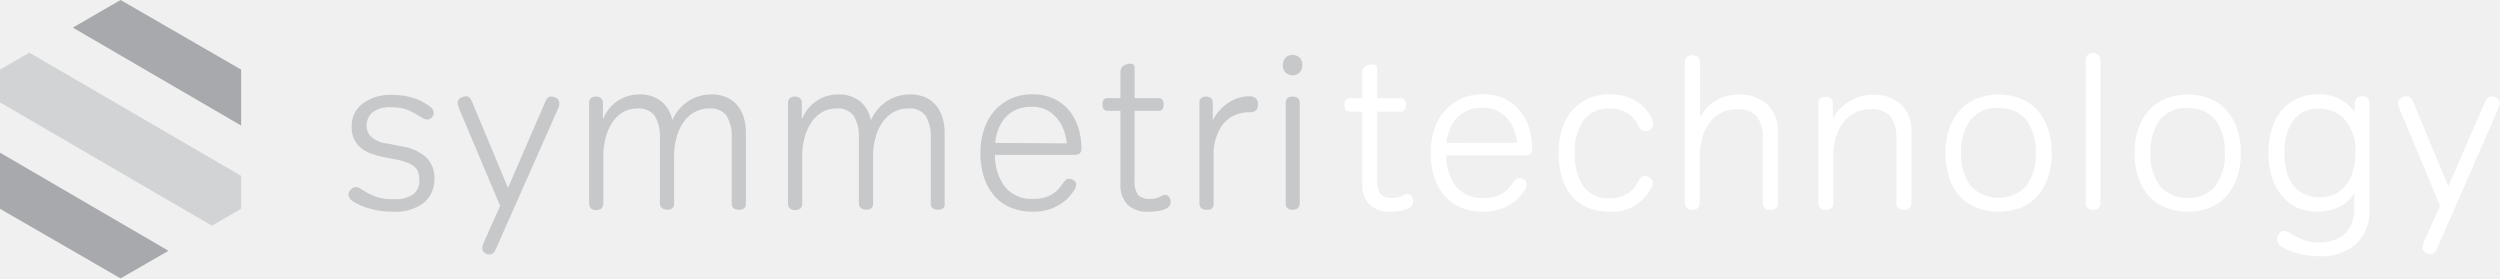
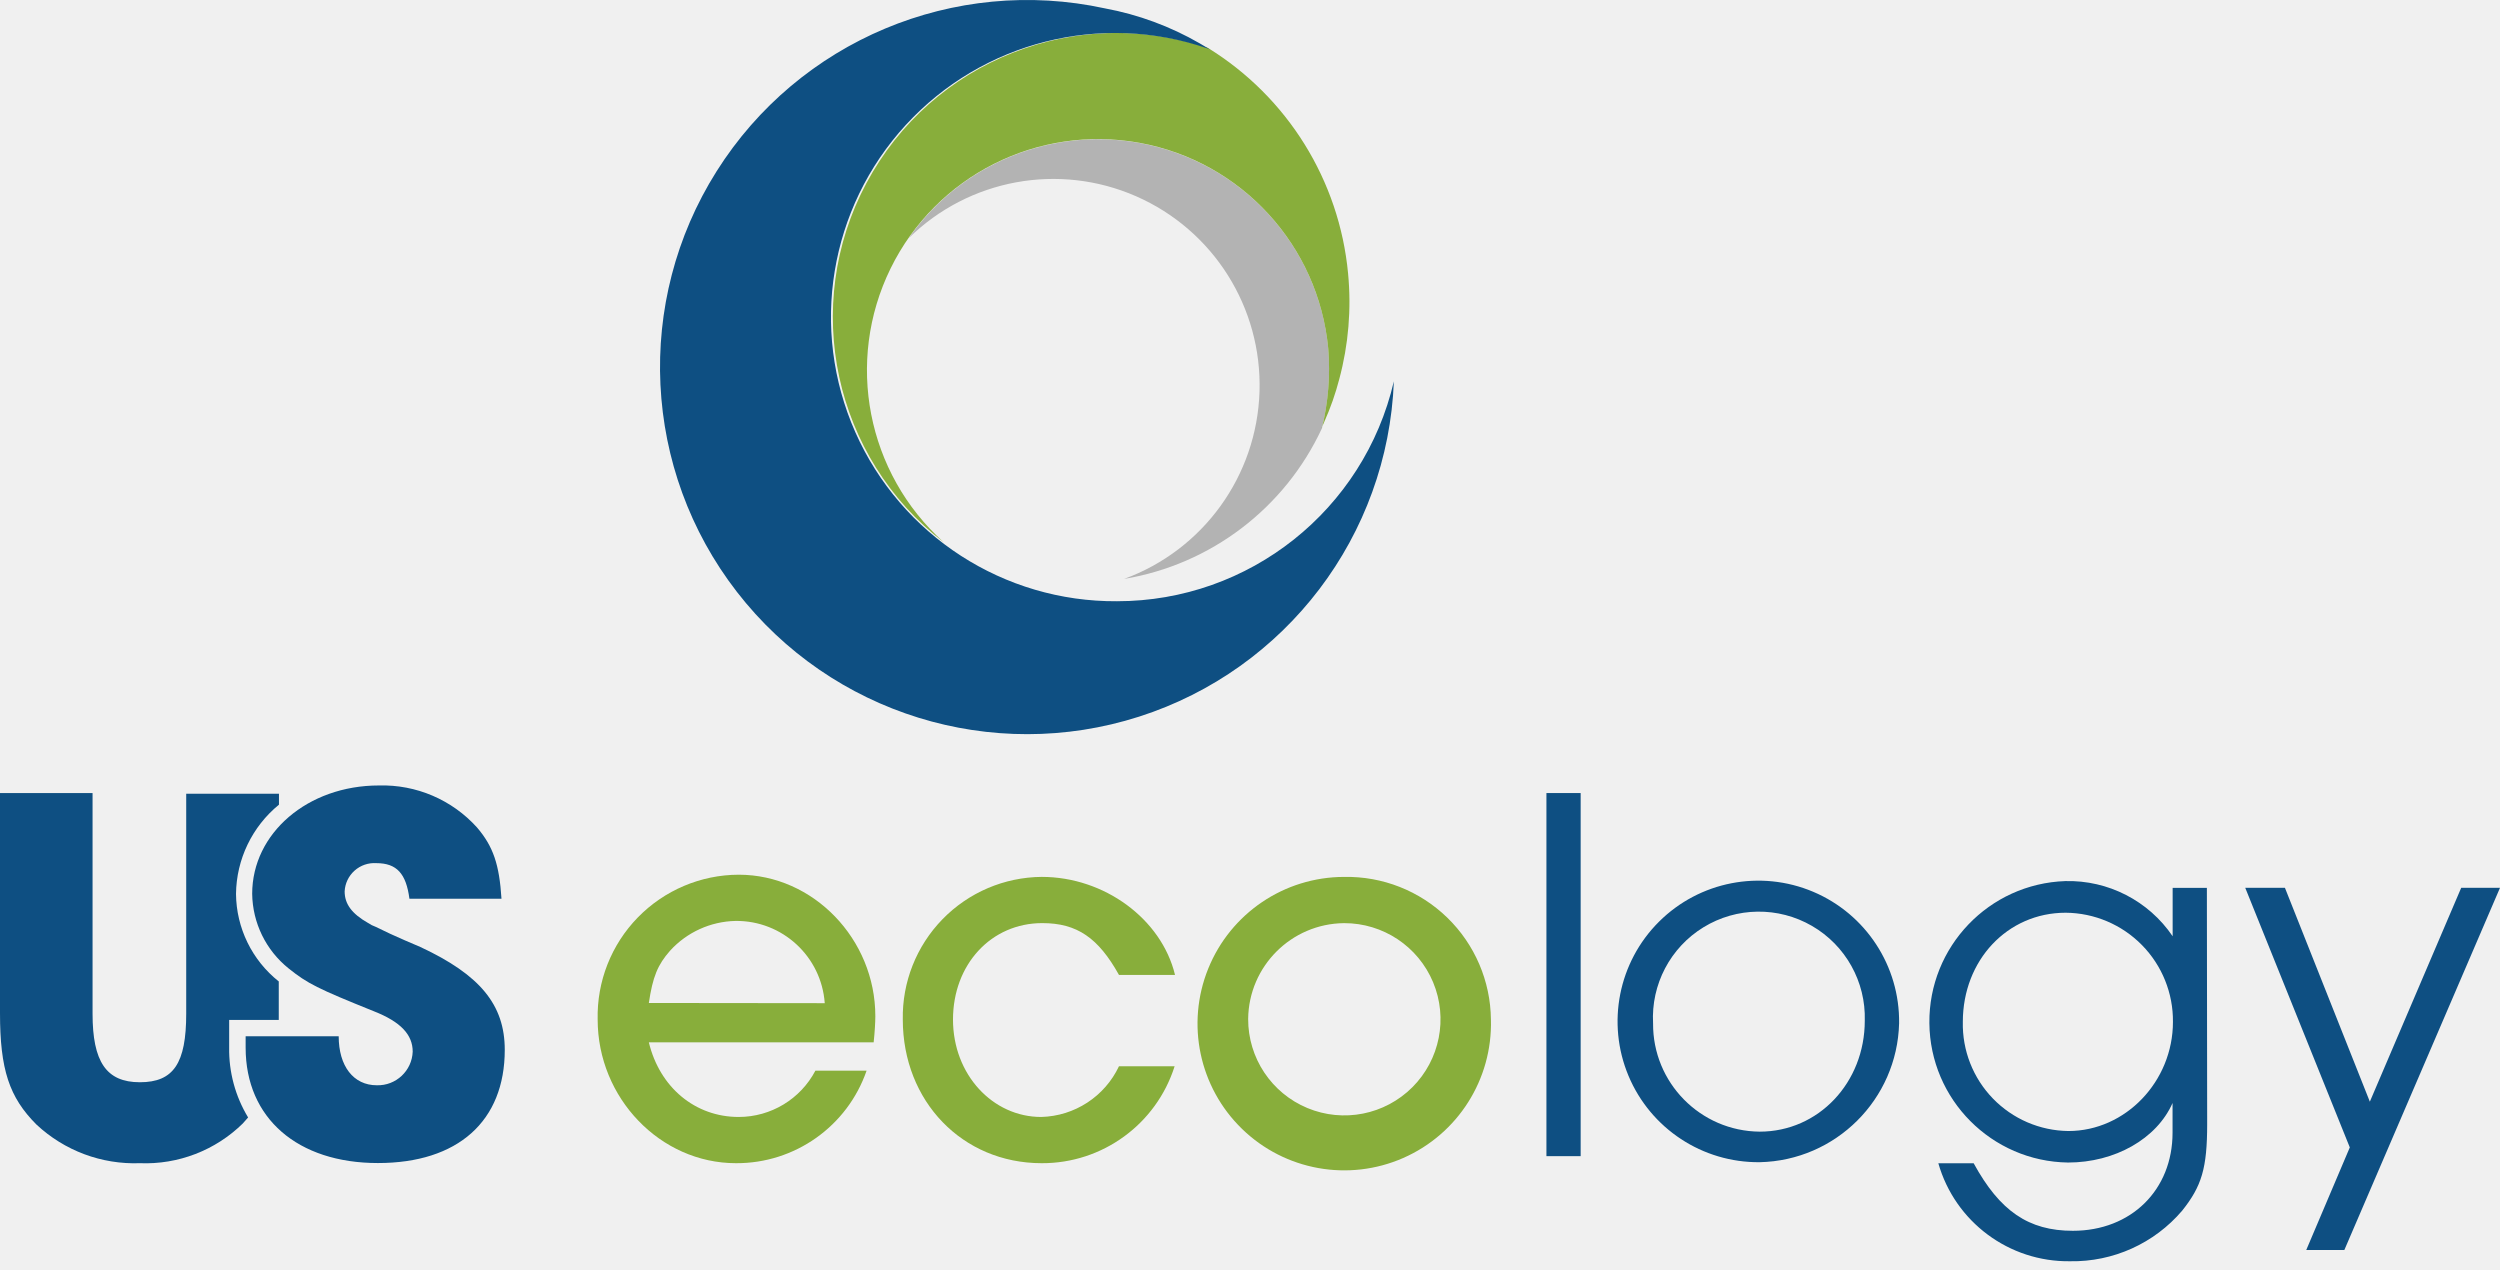
- <svg xmlns="http://www.w3.org/2000/svg" viewBox="0 0 295.27 32.89">
-   <defs>
-     <style>.cls-1{fill:#c7c8ca;}.cls-2{fill:#a7a9ac;}.cls-3{fill:#d1d3d4;}.cls-4{fill:#fff;}</style>
-   </defs>
-   <g id="Layer_2" data-name="Layer 2">
-     <g id="Layer_1-2" data-name="Layer 1">
-       <path class="cls-1" d="M46.38,25a10.31,10.31,0,0,1-1.74-.14,11.61,11.61,0,0,1-1.38-.34,7.8,7.8,0,0,1-1-.41,7.15,7.15,0,0,1-.65-.38.93.93,0,0,1-.45-.74.84.84,0,0,1,.28-.61.87.87,0,0,1,.61-.29.76.76,0,0,1,.45.15l.54.33a7.38,7.38,0,0,0,1.32.65,5.87,5.87,0,0,0,2.08.3A3.9,3.9,0,0,0,48.74,23a1.94,1.94,0,0,0,.79-1.68,4,4,0,0,0-.08-.78,1.59,1.59,0,0,0-.33-.68,2.3,2.3,0,0,0-.85-.58,7.23,7.23,0,0,0-1.6-.47l-1.38-.26a8.65,8.65,0,0,1-1.44-.4,4,4,0,0,1-1.2-.66A3.09,3.09,0,0,1,41.53,15a3.35,3.35,0,0,1,1.32-2.79,5.46,5.46,0,0,1,3.46-1,8,8,0,0,1,3,.53,5.47,5.47,0,0,1,.88.45c.24.14.42.27.56.37a1.29,1.29,0,0,1,.33.33.7.7,0,0,1,.14.42.82.82,0,0,1-.21.57.7.7,0,0,1-.52.24A1,1,0,0,1,50,14l-.43-.26A9.87,9.87,0,0,0,48.2,13a5.19,5.19,0,0,0-2-.33,3.24,3.24,0,0,0-2.24.63,2.13,2.13,0,0,0-.67,1.59,1.83,1.83,0,0,0,.5,1.22,3.39,3.39,0,0,0,2,.85l1.74.34a5.58,5.58,0,0,1,2.78,1.26,3.32,3.32,0,0,1,1,2.54A3.57,3.57,0,0,1,50,24,5.56,5.56,0,0,1,46.38,25Z" />
-       <path class="cls-1" d="M57.8,30.05a.85.85,0,0,1-.58-.2.7.7,0,0,1-.26-.56,2,2,0,0,1,.19-.68l1.92-4.29L54.21,12.8c0-.09-.07-.19-.1-.31a1,1,0,0,1-.06-.34.64.64,0,0,1,.35-.59,1.35,1.35,0,0,1,.7-.18c.26,0,.48.21.65.63L60,22.19,64.41,12c.15-.4.37-.6.65-.6a1.26,1.26,0,0,1,.66.18.6.6,0,0,1,.33.54.92.92,0,0,1,0,.29c0,.11-.07.22-.1.33L58.56,29.43C58.39,29.84,58.14,30.05,57.8,30.05Z" />
-       <path class="cls-1" d="M87.31,24.77c-.74,0-.89-.39-.89-.72V16.29a4.61,4.61,0,0,0-.61-2.62,2.27,2.27,0,0,0-2-.86,3.47,3.47,0,0,0-1.87.48,4,4,0,0,0-1.3,1.27,6.19,6.19,0,0,0-.77,1.78,7.65,7.65,0,0,0-.25,1.94v5.77c0,.33-.14.72-.79.72s-.89-.39-.89-.72V16.29a4.61,4.61,0,0,0-.62-2.62,2.32,2.32,0,0,0-2-.86,3.4,3.4,0,0,0-1.83.49,4,4,0,0,0-1.26,1.29,6.12,6.12,0,0,0-.73,1.78,8.34,8.34,0,0,0-.24,2v5.59a.83.83,0,0,1-.23.67.94.94,0,0,1-.61.18.92.92,0,0,1-.61-.18.8.8,0,0,1-.23-.67V12.2a.74.74,0,0,1,.23-.63.91.91,0,0,1,.56-.16,1,1,0,0,1,.59.16.69.69,0,0,1,.25.63v1.88l.24-.5a5.06,5.06,0,0,1,.81-1.11,4.62,4.62,0,0,1,3.37-1.32,3.94,3.94,0,0,1,2.46.8,3.77,3.77,0,0,1,1.31,2.23c.09-.19.21-.4.35-.64a4.9,4.9,0,0,1,.9-1.1,5.1,5.1,0,0,1,1.42-.91,5,5,0,0,1,2-.38,4.32,4.32,0,0,1,1.59.28,3.32,3.32,0,0,1,1.28.84,4.12,4.12,0,0,1,.85,1.43,5.84,5.84,0,0,1,.31,2v8.33C88.1,24.38,88,24.77,87.31,24.77Z" />
-       <path class="cls-1" d="M110.82,24.77c-.74,0-.89-.39-.89-.72V16.29a4.69,4.69,0,0,0-.61-2.62,2.28,2.28,0,0,0-2-.86,3.53,3.53,0,0,0-1.88.48,4.26,4.26,0,0,0-1.3,1.27,5.91,5.91,0,0,0-.76,1.78,7.67,7.67,0,0,0-.26,1.94v5.77c0,.33-.13.72-.79.72s-.89-.39-.89-.72V16.29a4.61,4.61,0,0,0-.62-2.62,2.3,2.3,0,0,0-2-.86A3.41,3.41,0,0,0,97,13.3a4.19,4.19,0,0,0-1.26,1.29A6.1,6.1,0,0,0,95,16.37a7.92,7.92,0,0,0-.25,2v5.59a.82.82,0,0,1-.22.67,1,1,0,0,1-.62.18.94.94,0,0,1-.61-.18.82.82,0,0,1-.23-.67V12.2a.72.72,0,0,1,.24-.63.88.88,0,0,1,.55-.16,1,1,0,0,1,.6.16.72.72,0,0,1,.24.63v1.88l.25-.5a4.48,4.48,0,0,1,.81-1.11,4.72,4.72,0,0,1,1.34-.92,4.59,4.59,0,0,1,2-.4,4,4,0,0,1,2.46.8,3.81,3.81,0,0,1,1.3,2.23c.1-.19.21-.4.35-.64a5.18,5.18,0,0,1,.9-1.1,5.25,5.25,0,0,1,1.42-.91,5,5,0,0,1,2-.38,4.41,4.41,0,0,1,1.6.28,3.36,3.36,0,0,1,1.27.84,4,4,0,0,1,.85,1.43,5.82,5.82,0,0,1,.32,2v8.33C111.61,24.38,111.47,24.77,110.82,24.77Z" />
-       <path class="cls-1" d="M122,25a6.62,6.62,0,0,1-2.69-.51,5.14,5.14,0,0,1-1.94-1.43,6.32,6.32,0,0,1-1.18-2.19,9.24,9.24,0,0,1-.4-2.82,8.56,8.56,0,0,1,.43-2.77,6.28,6.28,0,0,1,1.23-2.2,5.8,5.8,0,0,1,1.94-1.43,6.09,6.09,0,0,1,2.53-.52,5.94,5.94,0,0,1,2.52.51A5.4,5.4,0,0,1,126.24,13a6,6,0,0,1,1.11,2.05,8.26,8.26,0,0,1,.38,2.52.67.67,0,0,1-.23.56,1,1,0,0,1-.56.16h-9.43a6.11,6.11,0,0,0,1.19,3.79A4,4,0,0,0,122,23.49a4.88,4.88,0,0,0,1.43-.18,3.88,3.88,0,0,0,1-.48,2.91,2.91,0,0,0,.68-.62,5.92,5.92,0,0,0,.48-.64,2.72,2.72,0,0,1,.27-.32.5.5,0,0,1,.38-.13,1.09,1.09,0,0,1,.56.16.58.58,0,0,1,.3.52,1.3,1.3,0,0,1-.27.73,6.78,6.78,0,0,1-.61.78,4.36,4.36,0,0,1-1,.81,6,6,0,0,1-1.39.64A6.26,6.26,0,0,1,122,25ZM126,16.93a6.66,6.66,0,0,0-.36-1.57,4.55,4.55,0,0,0-.8-1.39,3.88,3.88,0,0,0-1.26-1,4,4,0,0,0-1.77-.36,4.33,4.33,0,0,0-1.79.34,3.81,3.81,0,0,0-1.3.95,4.53,4.53,0,0,0-.82,1.4,6,6,0,0,0-.37,1.58Z" />
-       <path class="cls-1" d="M135.65,25a3.3,3.3,0,0,1-2.51-.85,3.35,3.35,0,0,1-.81-2.42V13.09h-1.51a.54.54,0,0,1-.5-.23,1.1,1.1,0,0,1-.11-.51,1.13,1.13,0,0,1,.11-.53.52.52,0,0,1,.5-.23h1.51V8.77a2,2,0,0,1,.07-.65.63.63,0,0,1,.29-.35,1.56,1.56,0,0,1,.42-.19,1.58,1.58,0,0,1,.45-.06c.17,0,.45.07.45.54v3.53h2.81a.51.51,0,0,1,.5.23,1,1,0,0,1,.12.53,1,1,0,0,1-.12.51.53.53,0,0,1-.5.23H134v8.15a2.79,2.79,0,0,0,.42,1.79,1.9,1.9,0,0,0,1.45.46,2.72,2.72,0,0,0,.71-.08,2.78,2.78,0,0,0,.49-.21l.26-.12a.66.66,0,0,1,.3-.07.55.55,0,0,1,.45.27,1,1,0,0,1,.19.59c0,.39-.27.68-.79.88A5.5,5.5,0,0,1,135.65,25Z" />
-       <path class="cls-1" d="M142.47,24.77a.92.92,0,0,1-.59-.18.83.83,0,0,1-.22-.67V12.2a.77.77,0,0,1,.21-.63.86.86,0,0,1,.55-.16.93.93,0,0,1,.58.16.72.72,0,0,1,.24.63v2a5.67,5.67,0,0,1,.75-1.11,5.57,5.57,0,0,1,1.16-1,4.58,4.58,0,0,1,1.2-.55,4.31,4.31,0,0,1,1.13-.17,1.25,1.25,0,0,1,.83.23.9.9,0,0,1,.26.71,1,1,0,0,1-.23.73,1,1,0,0,1-.68.22,4,4,0,0,0-3.17,1.33,6,6,0,0,0-1.15,4v5.41a.76.76,0,0,1-.25.67A1,1,0,0,1,142.47,24.77Z" />
-       <path class="cls-1" d="M152.66,24.77a.9.9,0,0,1-.6-.18.85.85,0,0,1-.21-.67V12.25a.88.88,0,0,1,.21-.67,1,1,0,0,1,.6-.17,1,1,0,0,1,.62.17.85.85,0,0,1,.23.67V23.92a.83.83,0,0,1-.23.67A1,1,0,0,1,152.66,24.77Zm0-15.87a1.12,1.12,0,0,1-1.14-1.2,1.19,1.19,0,0,1,.34-.92,1.23,1.23,0,0,1,1.61,0,1.19,1.19,0,0,1,.34.92,1.12,1.12,0,0,1-1.15,1.2Z" />
-       <polygon class="cls-2" points="28.48 14.83 28.48 8.22 14.24 0 8.6 3.26 28.48 14.83" />
-       <polygon class="cls-2" points="0 18.03 0 24.66 14.24 32.88 19.9 29.62 0 18.03" />
-       <polygon class="cls-3" points="3.47 6.22 0 8.22 0 12.09 25.03 26.66 28.48 24.66 28.48 20.77 3.47 6.22" />
-       <path class="cls-4" d="M164.24,25a3.34,3.34,0,0,1-2.52-.86,3.34,3.34,0,0,1-.82-2.43V13.19h-1.45a.59.59,0,0,1-.54-.25,1.07,1.07,0,0,1-.12-.53,1.09,1.09,0,0,1,.12-.55.58.58,0,0,1,.54-.26h1.45V8.85a2.15,2.15,0,0,1,.07-.66.67.67,0,0,1,.31-.37,1.66,1.66,0,0,1,.43-.2,2.06,2.06,0,0,1,.45,0c.15,0,.5,0,.5.57V11.6h2.75a.56.56,0,0,1,.53.25,1.16,1.16,0,0,1,.12.56,1.07,1.07,0,0,1-.12.53.56.56,0,0,1-.53.25h-2.75v8a2.74,2.74,0,0,0,.41,1.75,1.85,1.85,0,0,0,1.4.44,2.51,2.51,0,0,0,.69-.08,2.39,2.39,0,0,0,.49-.2l.25-.12a.79.79,0,0,1,.32-.08.6.6,0,0,1,.49.29,1,1,0,0,1,.19.62c0,.4-.27.71-.82.91A5.42,5.42,0,0,1,164.24,25Z" />
-       <path class="cls-4" d="M175.18,25a6.6,6.6,0,0,1-2.68-.51,5.17,5.17,0,0,1-1.94-1.43,6.3,6.3,0,0,1-1.19-2.2,9.44,9.44,0,0,1-.4-2.81,8.83,8.83,0,0,1,.43-2.77,6.24,6.24,0,0,1,1.23-2.19,5.89,5.89,0,0,1,1.94-1.44,6.13,6.13,0,0,1,2.54-.52,5.91,5.91,0,0,1,2.52.51,5.31,5.31,0,0,1,1.84,1.38,6,6,0,0,1,1.12,2.06,8.26,8.26,0,0,1,.37,2.52.69.69,0,0,1-.24.58,1,1,0,0,1-.59.17h-9.32a6.06,6.06,0,0,0,1.17,3.7,4,4,0,0,0,3.2,1.34,4.81,4.81,0,0,0,1.42-.18,3.87,3.87,0,0,0,1-.46,3.25,3.25,0,0,0,.66-.61,7.09,7.09,0,0,0,.48-.64,2.72,2.72,0,0,1,.27-.32.54.54,0,0,1,.41-.15,1.17,1.17,0,0,1,.58.17.63.63,0,0,1,.32.56,1.27,1.27,0,0,1-.28.74,6.61,6.61,0,0,1-.6.79,4.68,4.68,0,0,1-1,.81,6,6,0,0,1-1.39.64A6.28,6.28,0,0,1,175.18,25Zm4-8.13a6.11,6.11,0,0,0-.35-1.49,4.29,4.29,0,0,0-.78-1.37,3.74,3.74,0,0,0-1.24-.94,3.89,3.89,0,0,0-1.74-.35,4.27,4.27,0,0,0-1.77.34A3.73,3.73,0,0,0,172,14a4.56,4.56,0,0,0-.81,1.37,5.93,5.93,0,0,0-.35,1.51Z" />
-       <path class="cls-4" d="M190.13,25a6.55,6.55,0,0,1-2.69-.51,5,5,0,0,1-1.9-1.43,6.28,6.28,0,0,1-1.1-2.21,10.41,10.41,0,0,1-.36-2.82,9.13,9.13,0,0,1,.4-2.79,6.12,6.12,0,0,1,1.18-2.18,5.58,5.58,0,0,1,1.9-1.42,6.73,6.73,0,0,1,4.49-.23,5.88,5.88,0,0,1,1.4.67,4.7,4.7,0,0,1,1,.9,5.5,5.5,0,0,1,.59.9l.14.34a1,1,0,0,1,.08.41.77.77,0,0,1-.31.64,1,1,0,0,1-.62.24.71.71,0,0,1-.39-.1,1.11,1.11,0,0,1-.38-.49l-.31-.54a3.07,3.07,0,0,0-.6-.7,3.93,3.93,0,0,0-1-.61,3.75,3.75,0,0,0-1.48-.25A3.66,3.66,0,0,0,187,14.23,6.29,6.29,0,0,0,186,18,6.63,6.63,0,0,0,187,22a3.63,3.63,0,0,0,3.13,1.42,3.83,3.83,0,0,0,1.39-.22,3.68,3.68,0,0,0,.95-.51,2.56,2.56,0,0,0,.59-.6l.38-.58a2.51,2.51,0,0,1,.39-.56.64.64,0,0,1,.44-.17,1,1,0,0,1,.63.24.73.73,0,0,1,.3.59,1.39,1.39,0,0,1-.19.65c-.11.18-.27.42-.49.73a5.12,5.12,0,0,1-.93.94,5.54,5.54,0,0,1-1.45.81A5.39,5.39,0,0,1,190.13,25Z" />
-       <path class="cls-4" d="M209.12,24.79c-.81,0-.93-.47-.93-.76V16.32a4.1,4.1,0,0,0-.67-2.55,2.84,2.84,0,0,0-2.38-.86,3.81,3.81,0,0,0-2,.49,4.21,4.21,0,0,0-1.36,1.26,5.5,5.5,0,0,0-.78,1.76,7.63,7.63,0,0,0-.25,1.93v5.56a.85.85,0,0,1-.24.69,1,1,0,0,1-.64.19.93.93,0,0,1-.63-.19.82.82,0,0,1-.25-.69V7.36a.76.76,0,0,1,.28-.67,1.08,1.08,0,0,1,.6-.16,1.14,1.14,0,0,1,.63.16.76.76,0,0,1,.28.67v6.49l.2-.35a4.65,4.65,0,0,1,.92-1.07,5.08,5.08,0,0,1,1.46-.89,5.43,5.43,0,0,1,2.07-.37,4.74,4.74,0,0,1,3.26,1.12A4.44,4.44,0,0,1,210,15.76V24C210,24.52,209.66,24.79,209.12,24.79Z" />
-       <path class="cls-4" d="M224.91,24.79c-.81,0-.93-.47-.93-.76V16.32a4.17,4.17,0,0,0-.67-2.55,2.85,2.85,0,0,0-2.39-.86,3.8,3.8,0,0,0-2,.49,4.21,4.21,0,0,0-1.36,1.26,5.5,5.5,0,0,0-.78,1.76,7.63,7.63,0,0,0-.25,1.93v5.56a.85.85,0,0,1-.24.69,1.17,1.17,0,0,1-1.28,0,.85.85,0,0,1-.24-.69V12.26a.79.79,0,0,1,.25-.67,1,1,0,0,1,.58-.16,1,1,0,0,1,.61.16.76.76,0,0,1,.27.67V14c.06-.12.13-.24.21-.38a4.83,4.83,0,0,1,1-1.11,6.11,6.11,0,0,1,1.48-.92,5.11,5.11,0,0,1,2.08-.4,4.74,4.74,0,0,1,3.26,1.12,4.44,4.44,0,0,1,1.25,3.47V24C225.74,24.52,225.45,24.79,224.91,24.79Z" />
-       <path class="cls-4" d="M236,25a6.82,6.82,0,0,1-2.56-.47,5.47,5.47,0,0,1-2-1.37A6.28,6.28,0,0,1,230.22,21a8.86,8.86,0,0,1-.45-2.92,8.7,8.7,0,0,1,.45-2.9A6.33,6.33,0,0,1,231.49,13a5.38,5.38,0,0,1,2-1.37,7.21,7.21,0,0,1,5.12,0,5.3,5.3,0,0,1,2,1.37,6.33,6.33,0,0,1,1.27,2.18,8.74,8.74,0,0,1,.45,2.9,8.86,8.86,0,0,1-.45,2.92,6.28,6.28,0,0,1-1.27,2.19,5.37,5.37,0,0,1-2,1.37A6.82,6.82,0,0,1,236,25Zm0-12.26a4,4,0,0,0-3.24,1.38,6.13,6.13,0,0,0-1.14,3.93A6.13,6.13,0,0,0,232.79,22a4.54,4.54,0,0,0,6.5,0,6.08,6.08,0,0,0,1.14-3.95,6.07,6.07,0,0,0-1.14-3.93A4,4,0,0,0,236,12.78Z" />
-       <path class="cls-4" d="M247.2,24.79a1,1,0,0,1-.63-.19.88.88,0,0,1-.23-.69V7.18a.92.92,0,0,1,.22-.7.9.9,0,0,1,.64-.21,1,1,0,0,1,.64.2.89.89,0,0,1,.24.71V23.91a.82.82,0,0,1-.25.69A.93.93,0,0,1,247.2,24.79Z" />
-       <path class="cls-4" d="M258.37,25a6.82,6.82,0,0,1-2.56-.47,5.38,5.38,0,0,1-2-1.37A6.28,6.28,0,0,1,252.56,21a8.86,8.86,0,0,1-.45-2.92,8.7,8.7,0,0,1,.45-2.9A6.33,6.33,0,0,1,253.83,13a5.38,5.38,0,0,1,2-1.37,7.21,7.21,0,0,1,5.12,0,5.37,5.37,0,0,1,2,1.37,6.33,6.33,0,0,1,1.27,2.18,8.74,8.74,0,0,1,.45,2.9A8.86,8.86,0,0,1,264.2,21a6.28,6.28,0,0,1-1.27,2.19,5.37,5.37,0,0,1-2,1.37A6.82,6.82,0,0,1,258.37,25Zm0-12.26a4,4,0,0,0-3.24,1.38A6.07,6.07,0,0,0,254,18.09,6.08,6.08,0,0,0,255.13,22a4,4,0,0,0,3.24,1.37A4,4,0,0,0,261.63,22a6.13,6.13,0,0,0,1.14-3.95,6.13,6.13,0,0,0-1.14-3.93A4,4,0,0,0,258.37,12.78Z" />
-       <path class="cls-4" d="M273.93,30.27a9.06,9.06,0,0,1-2-.21,8.11,8.11,0,0,1-1.57-.49,5.31,5.31,0,0,1-1-.52.92.92,0,0,1-.42-.78,1.12,1.12,0,0,1,.24-.67.71.71,0,0,1,.59-.33,1.11,1.11,0,0,1,.57.18,6.61,6.61,0,0,0,.57.34,9.9,9.9,0,0,0,1.25.58,5,5,0,0,0,1.75.27,5.57,5.57,0,0,0,1.6-.23,3.57,3.57,0,0,0,1.32-.7,3.4,3.4,0,0,0,.9-1.27,5,5,0,0,0,.33-1.92V22.81a4.3,4.3,0,0,1-1.63,1.55,5.9,5.9,0,0,1-2.8.63,5.65,5.65,0,0,1-2.45-.52A5.3,5.3,0,0,1,269.41,23a6.16,6.16,0,0,1-1.12-2.18,9.69,9.69,0,0,1-.37-2.78,9.34,9.34,0,0,1,.39-2.78,6.15,6.15,0,0,1,1.13-2.19,5.17,5.17,0,0,1,1.84-1.42,5.77,5.77,0,0,1,2.47-.51,5.46,5.46,0,0,1,2.79.67,5.59,5.59,0,0,1,1.58,1.41v-.94a.89.89,0,0,1,.24-.71,1,1,0,0,1,.64-.2.9.9,0,0,1,.63.2.92.92,0,0,1,.23.71V24.64a5.29,5.29,0,0,1-1.63,4.22A6.31,6.31,0,0,1,273.93,30.27Zm-.11-17.44a3.93,3.93,0,0,0-1.76.38,3.39,3.39,0,0,0-1.25,1.07,5,5,0,0,0-.76,1.68,9.19,9.19,0,0,0-.25,2.18,8,8,0,0,0,.28,2.15,4.79,4.79,0,0,0,.8,1.65,3.53,3.53,0,0,0,1.31,1,4.21,4.21,0,0,0,1.79.37,4,4,0,0,0,1.81-.39,3.77,3.77,0,0,0,1.32-1.09,4.86,4.86,0,0,0,.81-1.68A7.74,7.74,0,0,0,278.2,18,5.7,5.7,0,0,0,277,14.19,4,4,0,0,0,273.82,12.83Z" />
-       <path class="cls-4" d="M287,30a.94.94,0,0,1-.61-.21.74.74,0,0,1-.27-.59,2.19,2.19,0,0,1,.19-.69l1.88-4.21-4.8-11.47c0-.09-.07-.19-.1-.31a1.12,1.12,0,0,1-.06-.35.67.67,0,0,1,.37-.62,1.33,1.33,0,0,1,.71-.19c.29,0,.52.22.7.65l4.15,10,4.36-10c.16-.41.39-.62.69-.62a1.28,1.28,0,0,1,.69.19.63.63,0,0,1,.35.56,1,1,0,0,1-.06.31l-.1.32L287.82,29.4A.87.87,0,0,1,287,30Z" />
+ <svg xmlns="http://www.w3.org/2000/svg" width="252" height="128" viewBox="0 0 252 128">
+   <g>
+     <g>
+       <g>
+         <path fill="#b3b3b3" d="M133.89 35.126a23.29 23.29 0 0 0-42.28-11.13 20.79 20.79 0 1 1 21.7 34.36 26.85 26.85 0 0 0 19.93-15.16c.65-2.637.87-5.362.65-8.07z" />
+       </g>
+       <g>
+         <path fill="#88ae3b" d="M135.887 27.57a30 30 0 0 0-14.13-22.74C108.489.349 93.927 6.119 87.33 18.47c-6.598 12.352-3.296 27.664 7.807 36.199a23.3 23.3 0 1 1 38.75-19.54c.22 2.707 0 5.433-.65 8.07v-.1c.09-.19.17-.4.26-.6a27.22 27.22 0 0 0 1.5-4.28 30 30 0 0 0 .89-10.65z" />
+       </g>
+       <g>
+         <path fill="#0e4f82" d="M112.592 60.605a28.64 28.64 0 1 1 9.16-55.71l.25.11c-.36-.2-.72-.44-1.08-.64a30.06 30.06 0 0 0-9.54-3.52 37 37 0 1 0 29.12 37.59c-3.014 12.982-14.582 22.171-27.91 22.17z" />
+       </g>
+       <g>
+         <path fill="#88ae3b" d="M65.404 101.1c.39-2.63.88-3.84 2.14-5.27a9.19 9.19 0 0 1 6.59-3 8.92 8.92 0 0 1 9 8.29zm16.79 6.82a8.74 8.74 0 0 1-7.73 4.67c-4.39 0-7.96-2.97-9.06-7.52h22.66c.11-.99.17-2.08.17-2.63 0-7.79-6.26-14.27-13.77-14.27a14.27 14.27 0 0 0-14.22 14.6c0 7.9 6.31 14.48 13.94 14.48a13.86 13.86 0 0 0 13.17-9.33z" />
+       </g>
+       <g>
+         <path fill="#88ae3b" d="M118.402 107.48a14 14 0 0 1-13.4 9.77c-8 0-14-6.25-14-14.48a14.12 14.12 0 0 1 14-14.38c6.31 0 12.07 4.23 13.44 9.88h-5.65c-2.08-3.73-4.22-5.22-7.73-5.22-5.16 0-9 4.17-9 9.72 0 5.55 4 9.82 8.89 9.82a8.92 8.92 0 0 0 7.84-5.11z" />
+       </g>
+       <g>
+         <path fill="#88ae3b" d="M125.815 102.713c.054-5.313 4.35-9.606 9.665-9.66a9.695 9.695 0 0 1 8.981 5.968 9.686 9.686 0 0 1-2.096 10.574 9.699 9.699 0 0 1-10.58 2.095 9.69 9.69 0 0 1-5.97-8.977zm20.065-10.22a14.52 14.52 0 0 0-10.405-4.1 14.79 14.79 0 1 0 14.81 14.38 14.52 14.52 0 0 0-4.405-10.28z" />
+       </g>
+       <g>
+         <path fill="#0e4f82" d="M155.88 79.94h3.45v36.6h-3.45z" />
+       </g>
+       <g>
+         <path fill="#0e4f82" d="M166.63 103.15a10.68 10.68 0 1 1 21.34-.27c0 6.25-4.66 11.19-10.59 11.19-5.984-.05-10.795-4.937-10.75-10.92zm16.14-13.258a14.19 14.19 0 1 0-5.39 27.258c7.669-.169 13.853-6.331 14.05-14a14.19 14.19 0 0 0-8.66-13.258z" />
+       </g>
+       <g>
+         <path fill="#0e4f82" d="M208.223 92.003a10.899 10.899 0 0 1 10.81 11.002c0 6.002-4.78 11.002-10.54 11.002a10.769 10.769 0 0 1-10.64-11.002c0-6.21 4.49-11.002 10.37-11.002zm14.23-2.509h-3.45v4.88a12.69 12.69 0 0 0-10.82-5.56c-7.695.264-13.776 6.617-13.702 14.317.073 7.7 6.273 13.935 13.972 14.053 4.72 0 8.94-2.38 10.54-6v3c0 5.76-4.17 9.88-10.05 9.88-4.46 0-7.36-1.98-10-6.81h-3.56a13.62 13.62 0 0 0 13.28 9.88 14.51 14.51 0 0 0 11.3-5.1c1.97-2.47 2.52-4.28 2.52-8.73z" />
+       </g>
+       <g>
+         <path fill="#0e4f82" d="M236.86 115.66l-10.54-26.17h4l8.56 21.56 9.21-21.56H252L236.31 126h-3.84z" />
+       </g>
+       <g>
+         <path fill="#0e4f82" d="M23.1 104.47v-1.66h5v-3.88a11.4 11.4 0 0 1-4.31-8.82 11.79 11.79 0 0 1 4.33-9v-1.1h-9.35v22.17c0 5-1.27 6.91-4.67 6.91s-4.77-2.08-4.77-6.91V79.94H0v22.17c0 5.7.93 8.5 3.68 11.25a14.48 14.48 0 0 0 10.42 3.89 14 14 0 0 0 10.37-4c.19-.2.36-.41.54-.61a13.21 13.21 0 0 1-1.91-7.07z" />
+       </g>
+       <g>
+         <path fill="#0e4f82" d="M41.27 90.595c-.33-2.53-1.27-3.59-3.34-3.59a3 3 0 0 0-3.19 2.85c0 1.26.72 2.25 2.36 3.18.238.163.497.294.77.39l1.48.71 1.48.66 1.54.66c6 2.8 8.51 5.81 8.51 10.37 0 7.19-4.72 11.41-12.79 11.41s-13.33-4.5-13.33-11.63v-1.15h9.38c0 3 1.48 4.94 3.84 4.94a3.52 3.52 0 0 0 3.62-3.39c0-1.7-1.2-3-3.89-4.06-5.71-2.3-6.71-2.8-8.62-4.33a9.8 9.8 0 0 1-3.67-7.52c0-6.09 5.58-10.92 12.78-10.92a12.83 12.83 0 0 1 9.88 4.23c1.64 1.92 2.25 3.73 2.47 7.19z" />
+       </g>
    </g>
  </g>
</svg>
